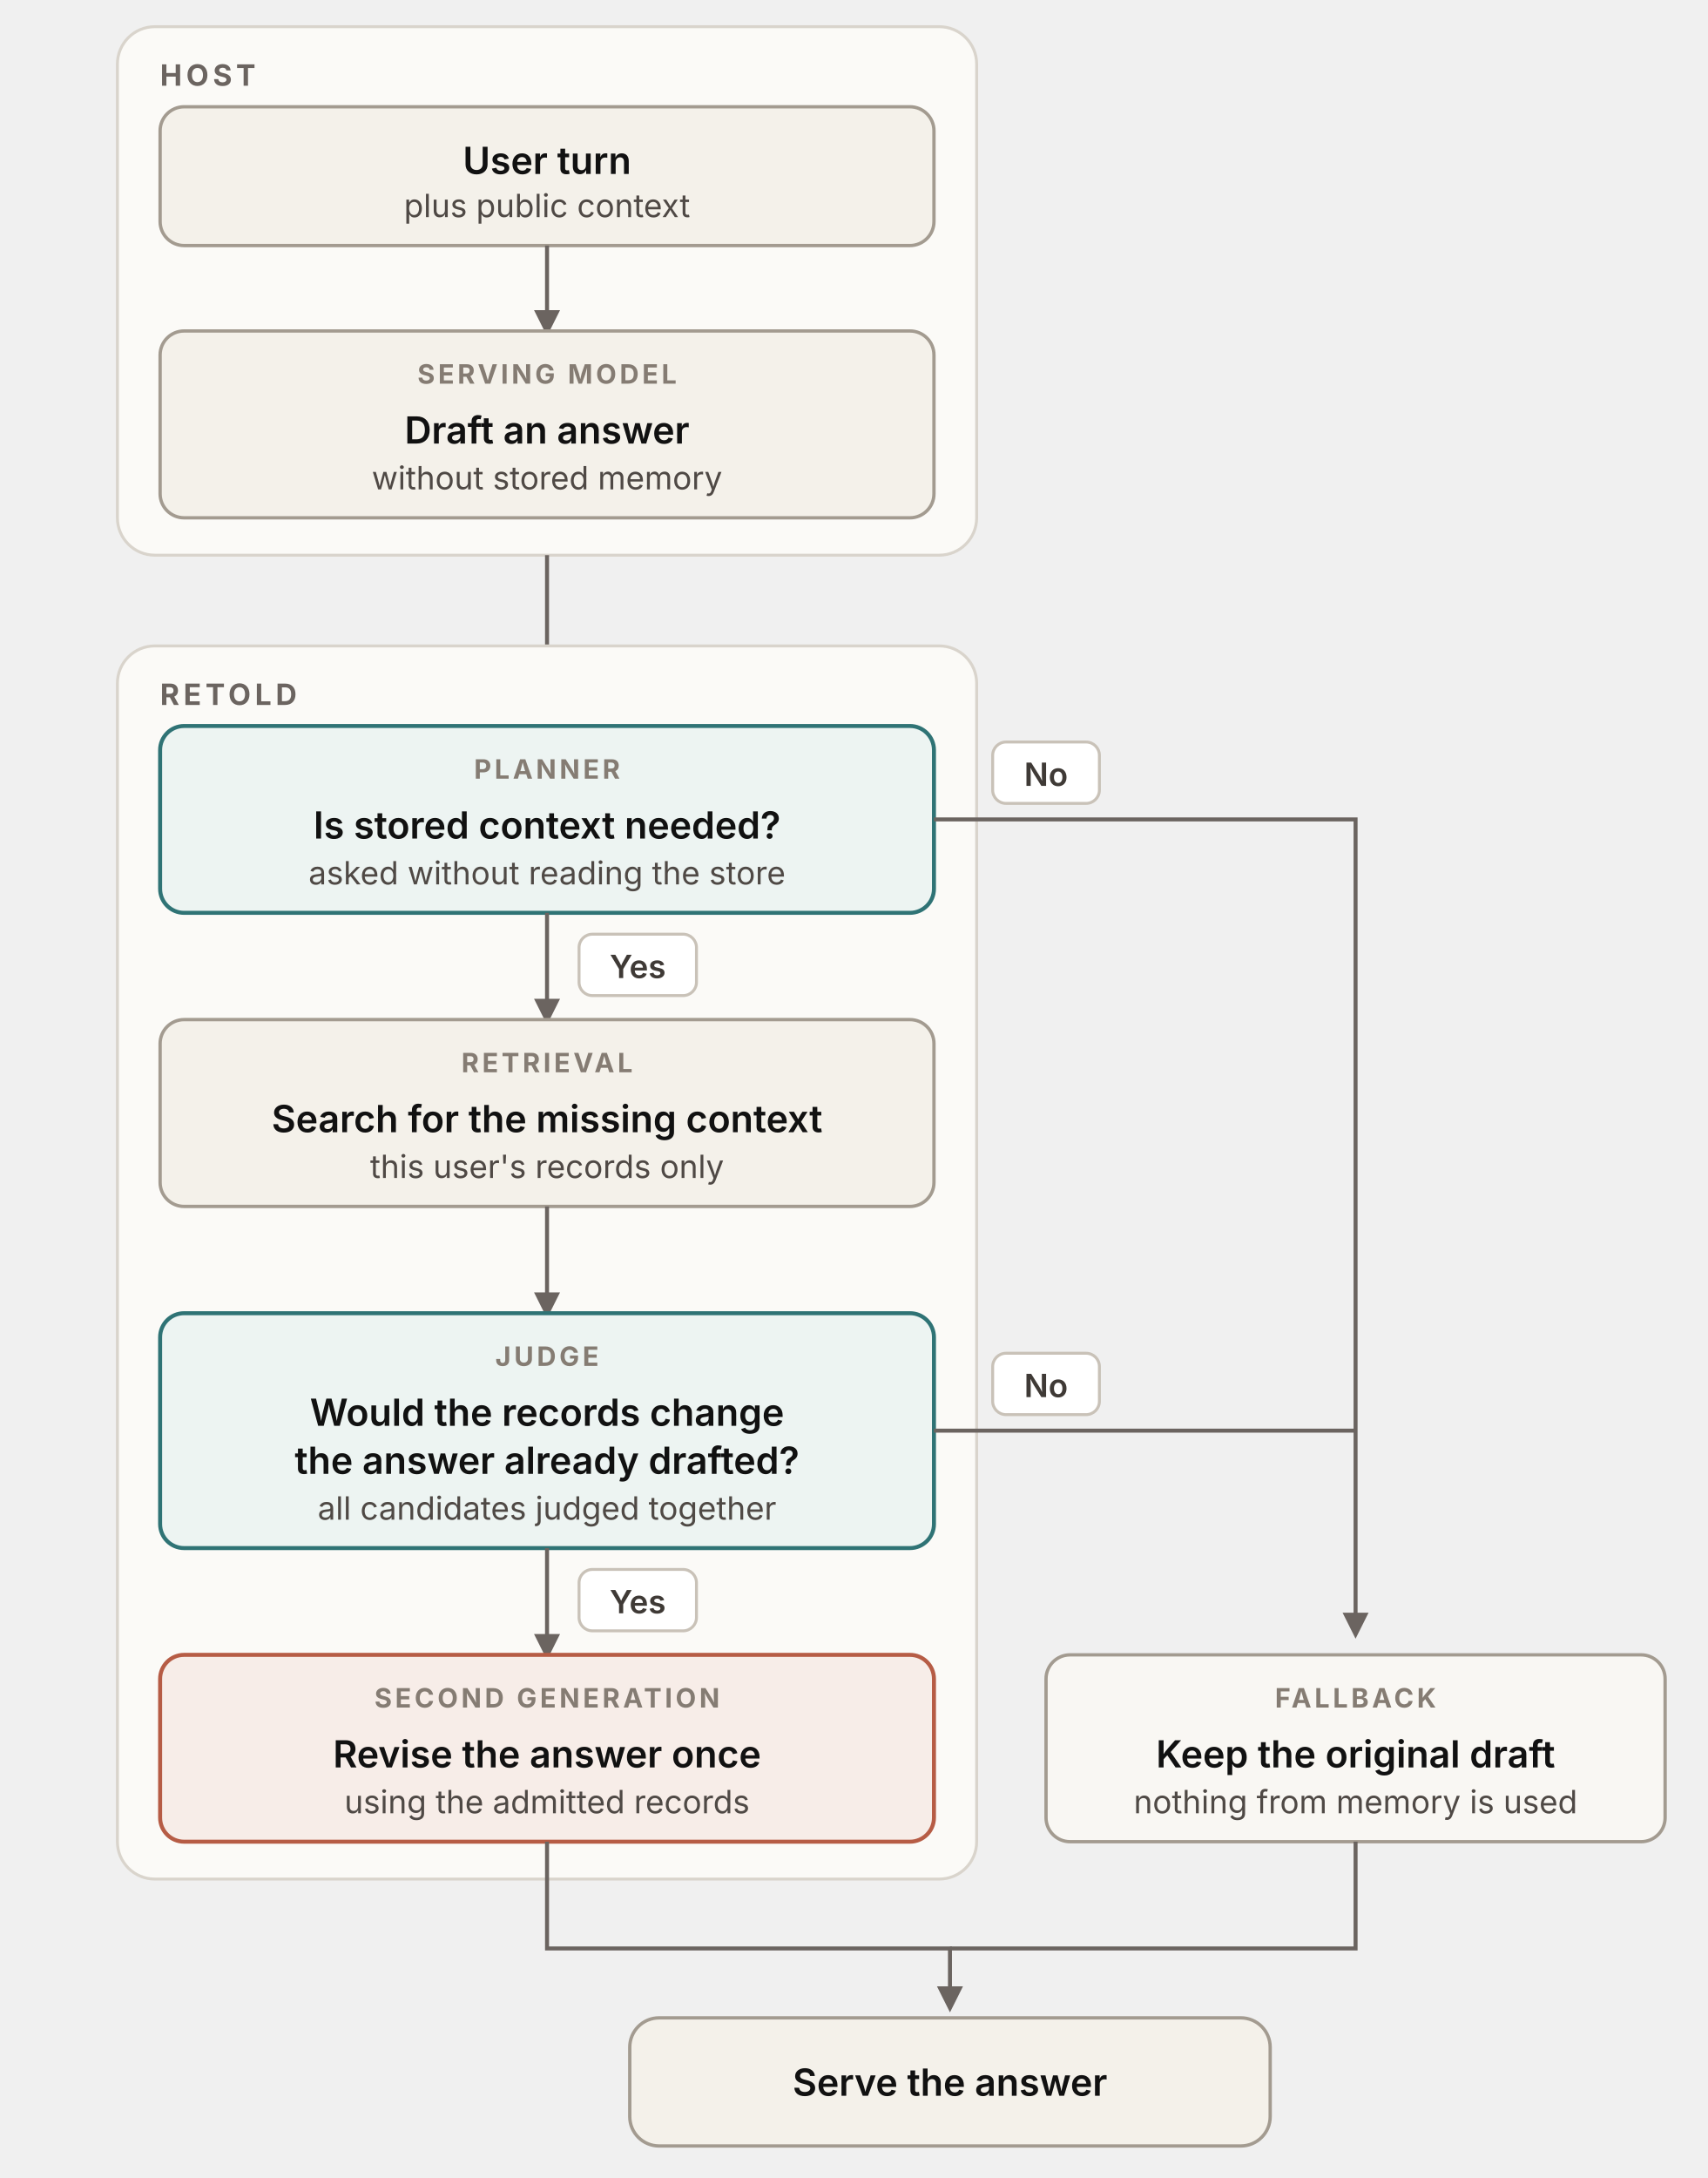
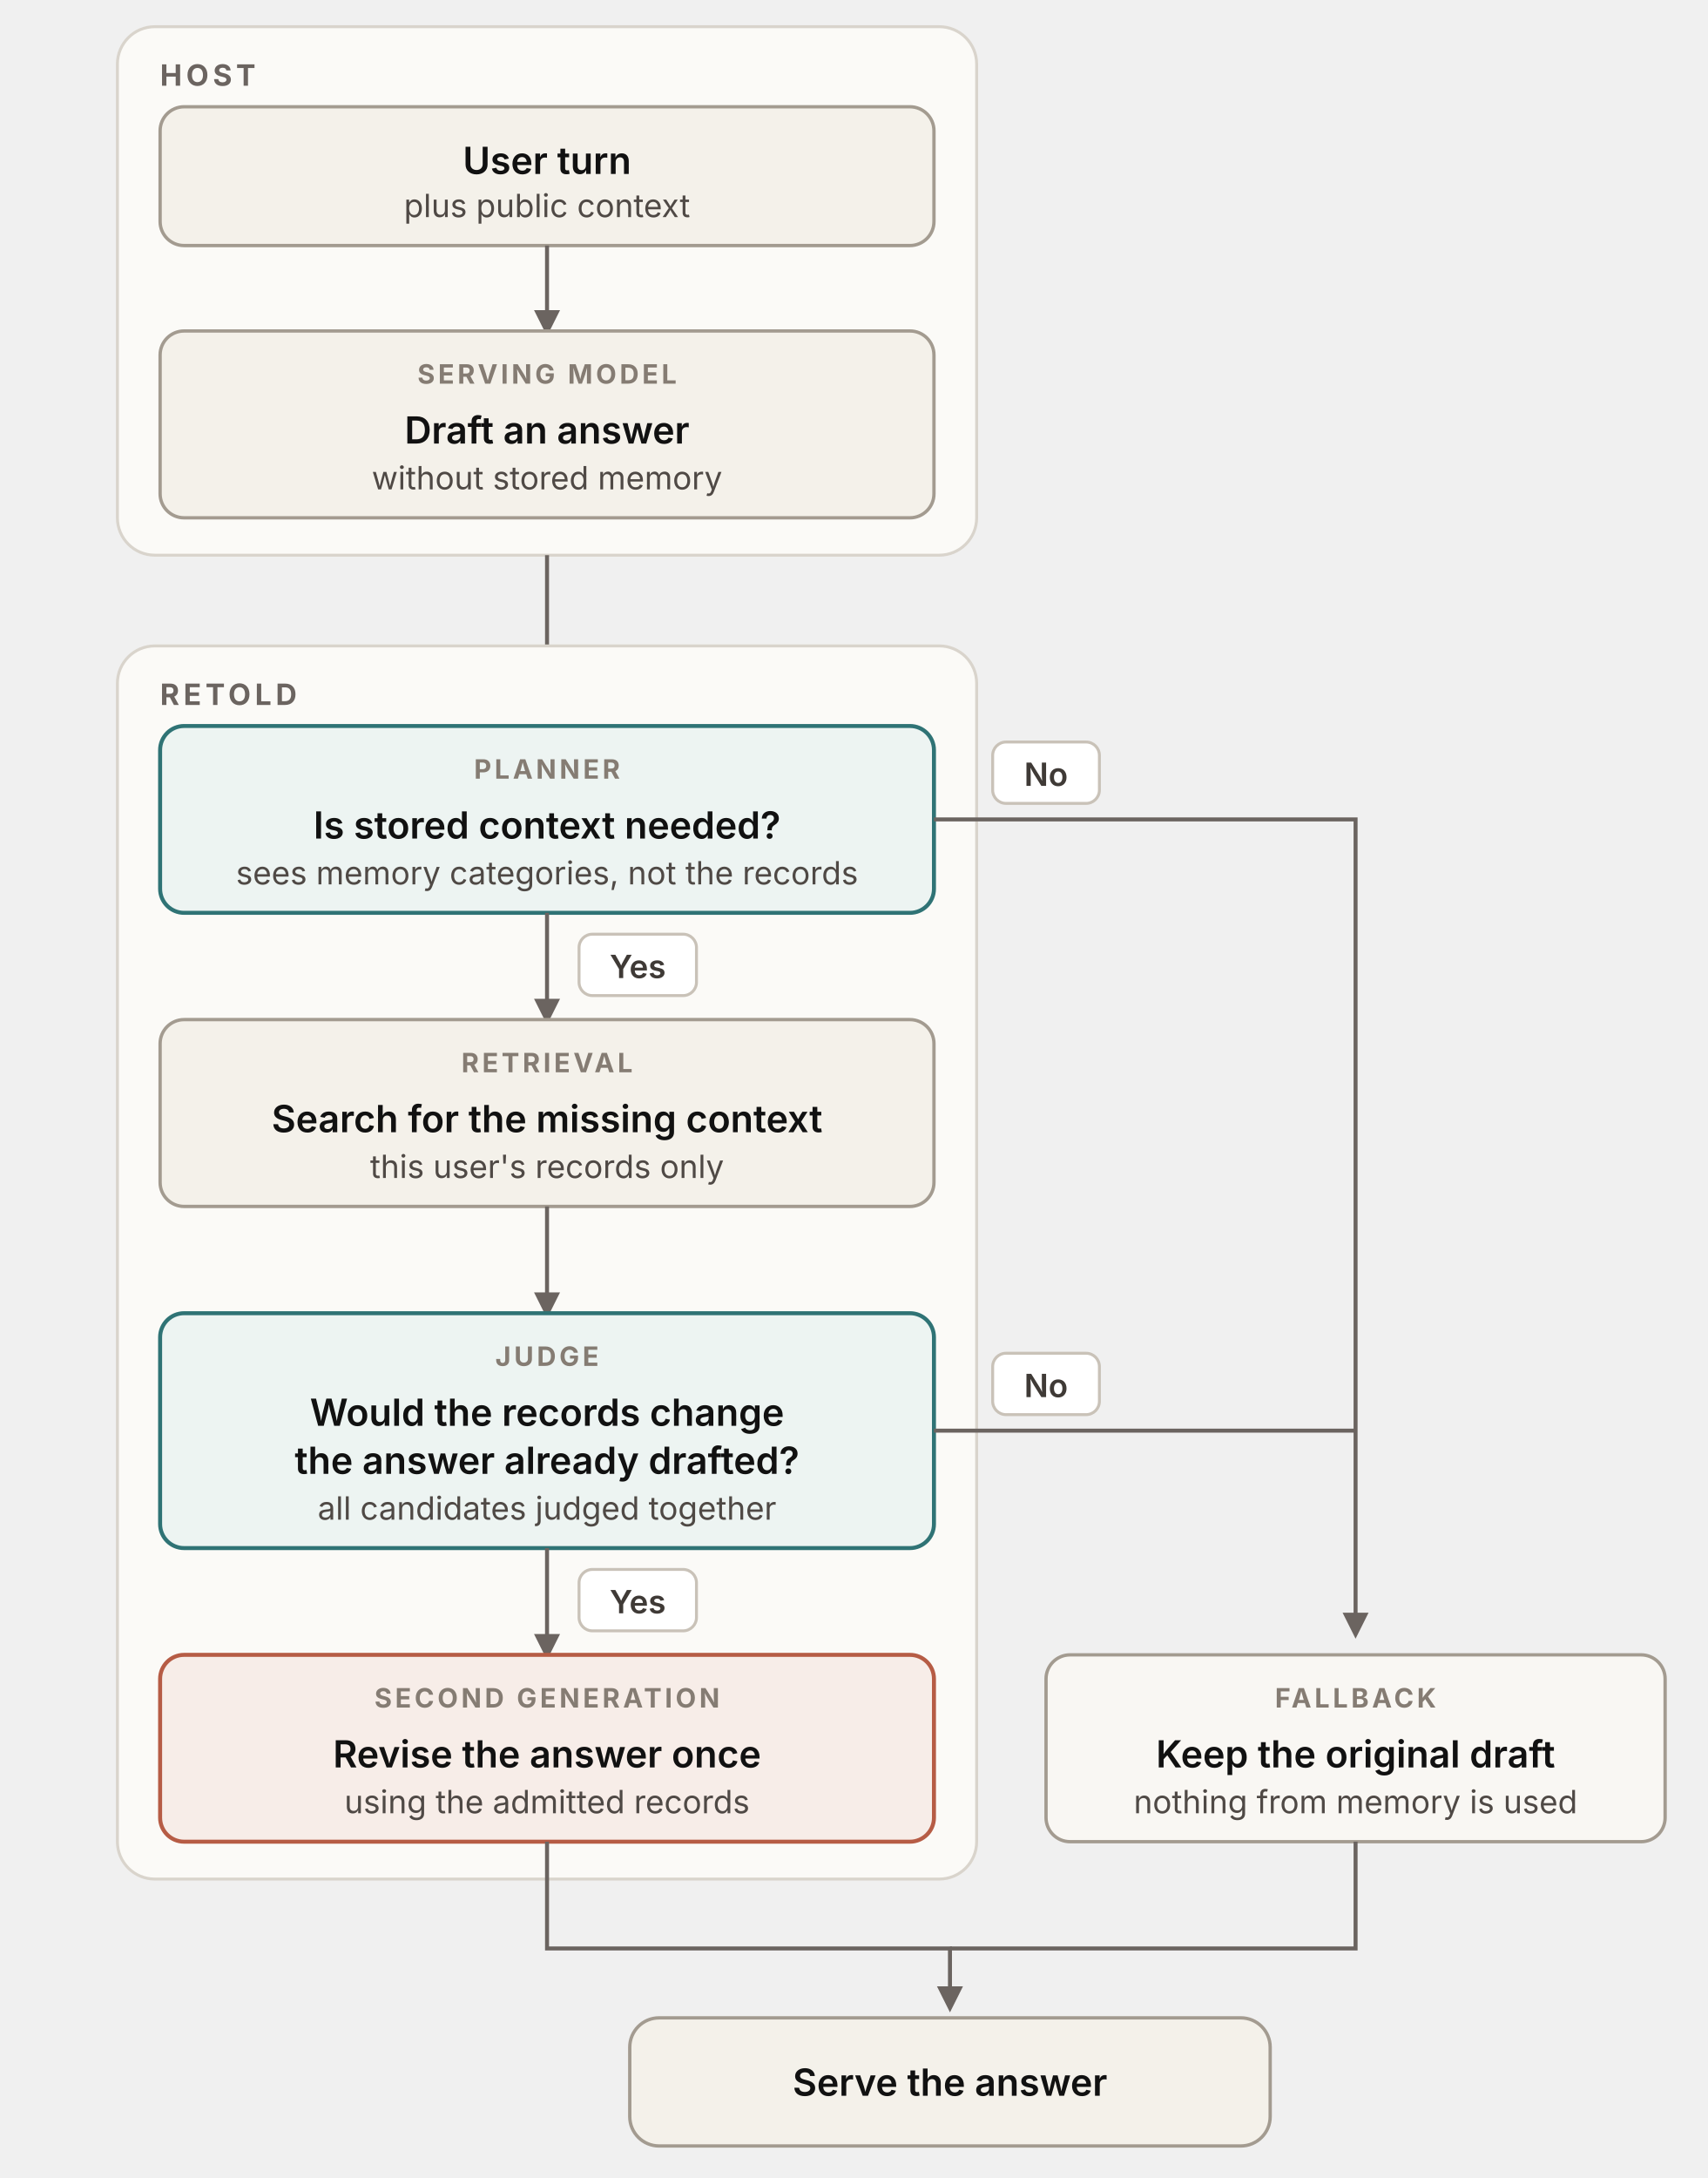
<svg xmlns="http://www.w3.org/2000/svg" viewBox="0 0 640 816" width="640" height="816" role="img" aria-labelledby="retold-path-title retold-path-desc">
  <defs>
    <marker id="arrow" viewBox="0 0 10 10" refX="8" refY="5" markerWidth="6.5" markerHeight="6.5" orient="auto-start-reverse">
      <path d="M 0 0 L 10 5 L 0 10 z" fill="#6b6460" />
    </marker>
    <style>
      .band { fill: #fbfaf7; stroke: #d9d4cc; stroke-width: 1.1; }
      .box { fill: #f4f1ea; stroke: #a39b90; stroke-width: 1.25; }
      .decision { fill: #edf4f2; stroke: #2f7375; stroke-width: 1.5; }
      .revision { fill: #f7ede8; stroke: #b65c45; stroke-width: 1.5; }
      .fallback { fill: #f9f7f3; stroke: #a39b90; stroke-width: 1.25; }
      .chip { fill: #ffffff; stroke: #c9c2b8; stroke-width: 1.1; }
      .name { fill: #857c73; font-family: Inter, ui-sans-serif, system-ui, sans-serif; font-size: 10px; font-weight: 700; letter-spacing: 0.12em; text-anchor: middle; dominant-baseline: middle; }
      .label { fill: #111111; font-family: Inter, ui-sans-serif, system-ui, sans-serif; font-size: 14px; font-weight: 600; text-anchor: middle; dominant-baseline: middle; }
      .sub { fill: #4f4945; font-family: Inter, ui-sans-serif, system-ui, sans-serif; font-size: 12px; text-anchor: middle; dominant-baseline: middle; }
      .edge { fill: #3f3a36; font-family: Inter, ui-sans-serif, system-ui, sans-serif; font-size: 12px; font-weight: 600; text-anchor: middle; dominant-baseline: middle; }
      .zone { fill: #6b6460; font-family: Inter, ui-sans-serif, system-ui, sans-serif; font-size: 11px; font-weight: 700; letter-spacing: 0.14em; text-anchor: start; dominant-baseline: middle; }
      .line { stroke: #6b6460; stroke-width: 1.5; fill: none; marker-end: url(#arrow); }
      .plain { stroke: #6b6460; stroke-width: 1.5; fill: none; }
    </style>
  </defs>
  <rect class="band" x="44" y="10" width="322" height="198" rx="14" />
  <text class="zone" x="60" y="28">HOST</text>
  <rect class="box" x="60" y="40" width="290" height="52" rx="9" />
  <text class="label" x="205" y="60">User turn</text>
  <text class="sub" x="205" y="77">plus public context</text>
  <line class="line" x1="205" y1="92" x2="205" y2="124" />
  <rect class="box" x="60" y="124" width="290" height="70" rx="9" />
  <text class="name" x="205" y="140">SERVING MODEL</text>
  <text class="label" x="205" y="161">Draft an answer</text>
  <text class="sub" x="205" y="179">without stored memory</text>
  <line class="line" x1="205" y1="208" x2="205" y2="272" />
  <rect class="band" x="44" y="242" width="322" height="462" rx="14" />
  <text class="zone" x="60" y="260">RETOLD</text>
  <rect class="decision" x="60" y="272" width="290" height="70" rx="9" />
  <text class="name" x="205" y="288">PLANNER</text>
  <text class="label" x="205" y="309">Is stored context needed?</text>
-   <text class="sub" x="205" y="327">asked without reading the store</text>
+   <text class="sub" x="205" y="327">sees memory categories, not the records</text>
  <path class="line" d="M350 307 H508 V612" />
  <rect class="chip" x="372" y="278" width="40" height="23" rx="5" />
  <text class="edge" x="392" y="290">No</text>
  <line class="line" x1="205" y1="342" x2="205" y2="382" />
  <rect class="chip" x="217" y="350" width="44" height="23" rx="5" />
  <text class="edge" x="239" y="362">Yes</text>
  <rect class="box" x="60" y="382" width="290" height="70" rx="9" />
  <text class="name" x="205" y="398">RETRIEVAL</text>
  <text class="label" x="205" y="419">Search for the missing context</text>
  <text class="sub" x="205" y="437">this user's records only</text>
  <line class="line" x1="205" y1="452" x2="205" y2="492" />
  <rect class="decision" x="60" y="492" width="290" height="88" rx="9" />
  <text class="name" x="205" y="508">JUDGE</text>
  <text class="label" x="205" y="529">Would the records change</text>
  <text class="label" x="205" y="547">the answer already drafted?</text>
  <text class="sub" x="205" y="565">all candidates judged together</text>
  <path class="plain" d="M350 536 H508" />
  <rect class="chip" x="372" y="507" width="40" height="23" rx="5" />
  <text class="edge" x="392" y="519">No</text>
  <line class="line" x1="205" y1="580" x2="205" y2="620" />
  <rect class="chip" x="217" y="588" width="44" height="23" rx="5" />
  <text class="edge" x="239" y="600">Yes</text>
  <rect class="revision" x="60" y="620" width="290" height="70" rx="9" />
  <text class="name" x="205" y="636">SECOND GENERATION</text>
  <text class="label" x="205" y="657">Revise the answer once</text>
  <text class="sub" x="205" y="675">using the admitted records</text>
  <rect class="fallback" x="392" y="620" width="232" height="70" rx="9" />
  <text class="name" x="508" y="636">FALLBACK</text>
  <text class="label" x="508" y="657">Keep the original draft</text>
  <text class="sub" x="508" y="675">nothing from memory is used</text>
  <path class="line" d="M205 690 V730 H356 V752" />
  <path class="plain" d="M508 690 V730 H356" />
  <rect class="box" x="236" y="756" width="240" height="48" rx="11" />
  <text class="label" x="356" y="780">Serve the answer</text>
</svg>
